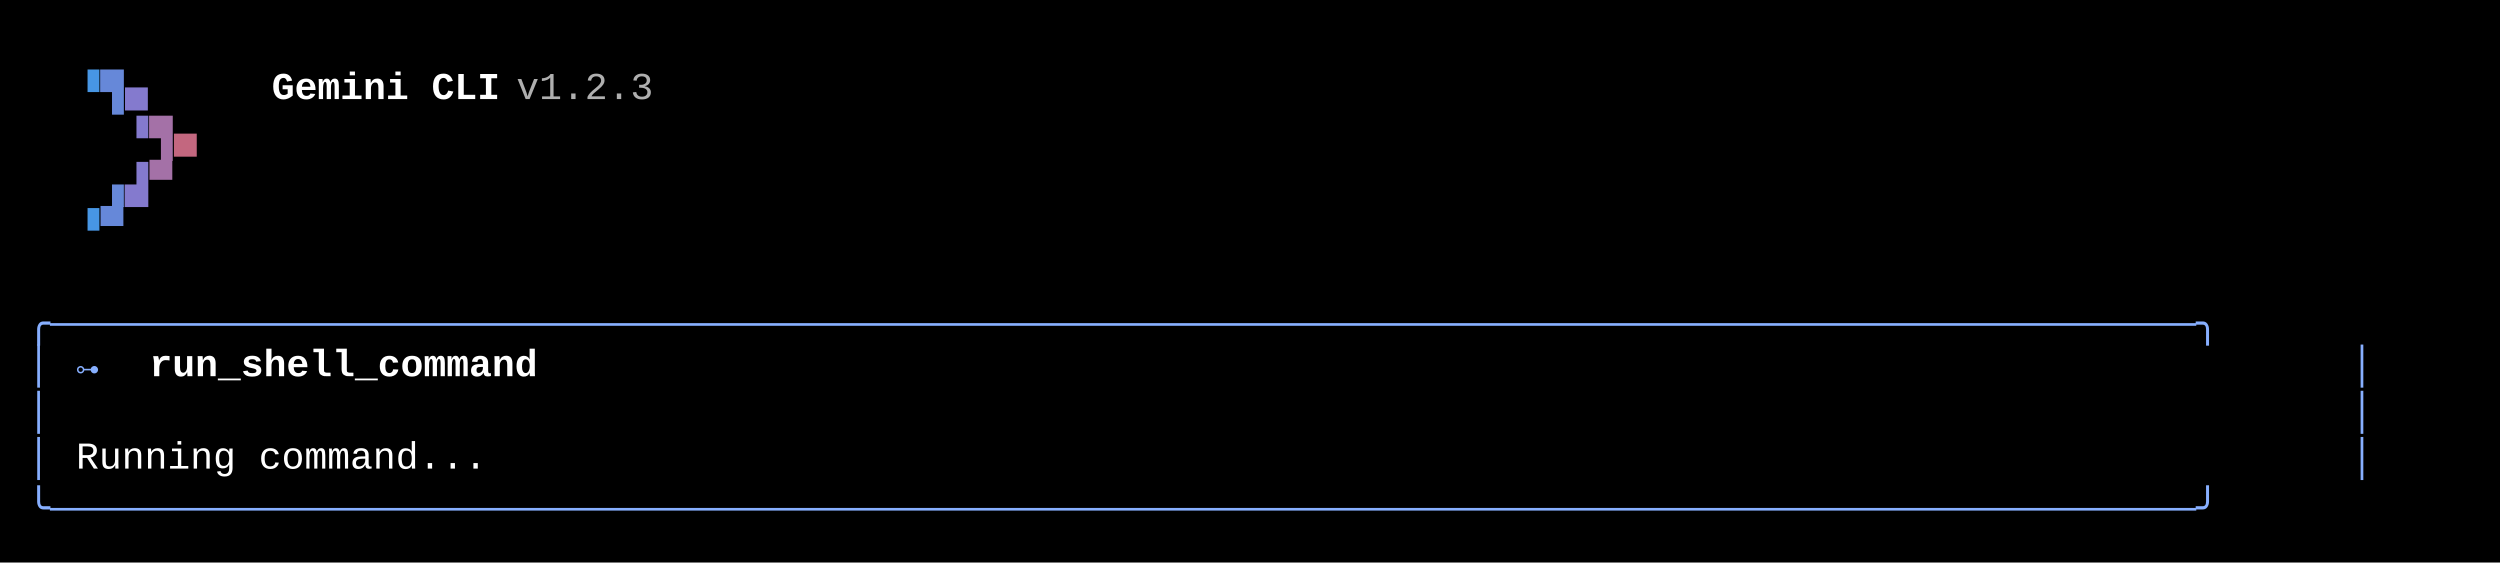
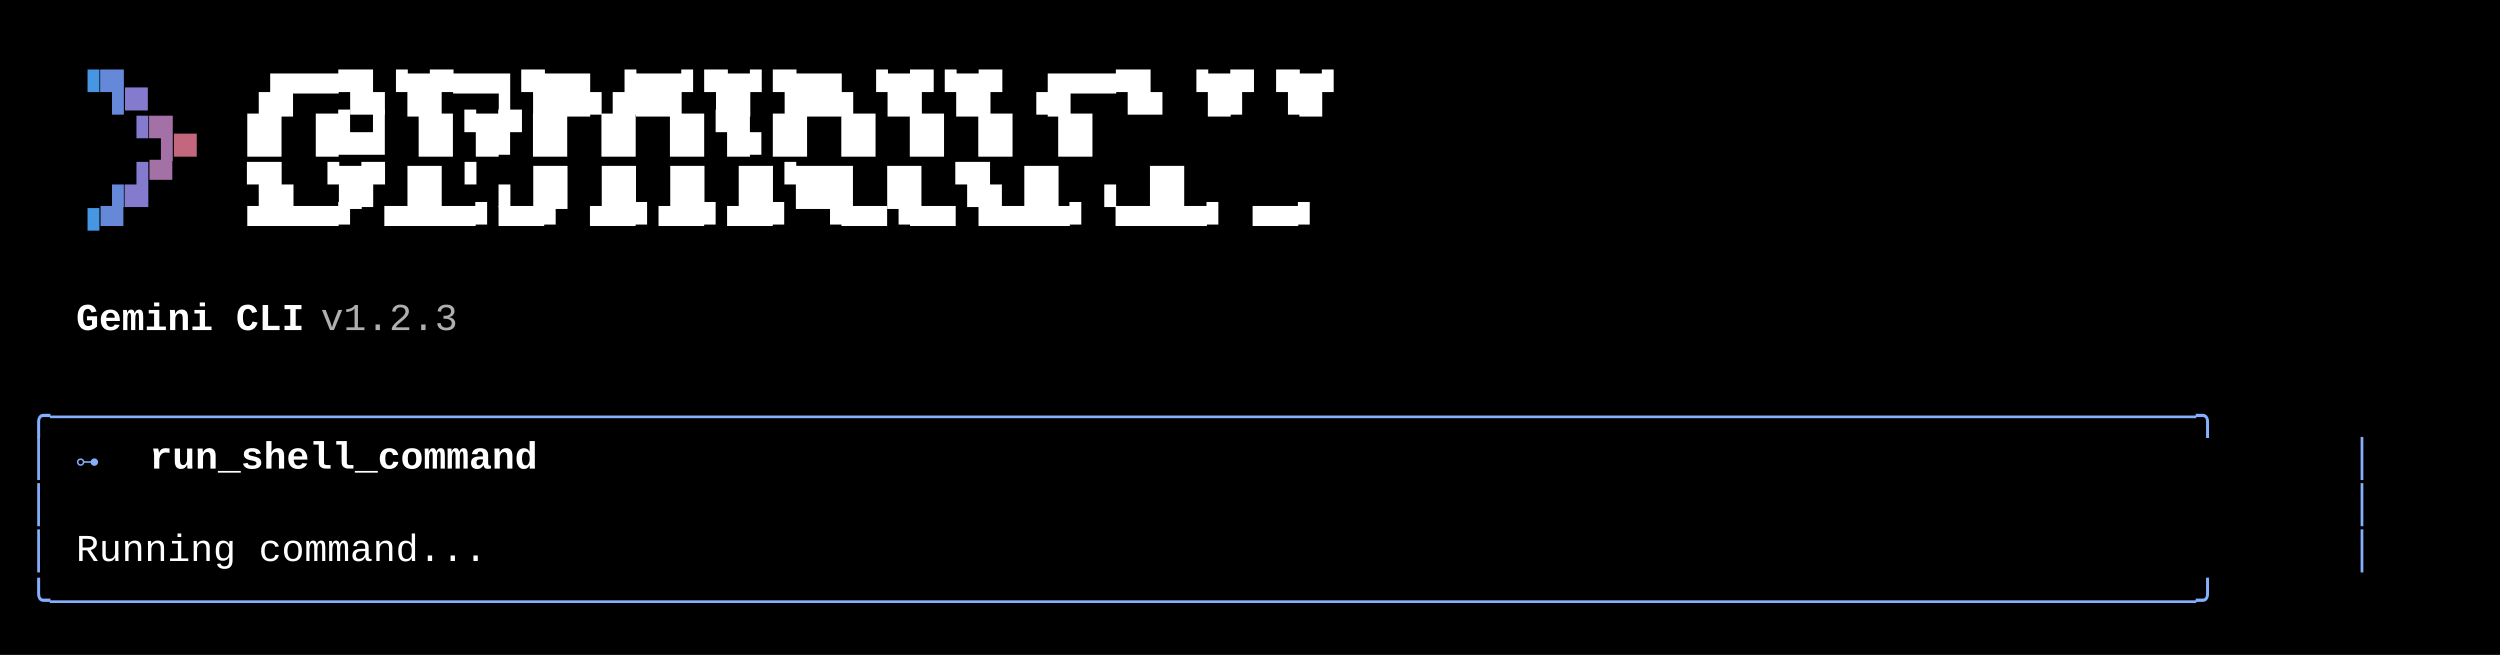
- <svg xmlns="http://www.w3.org/2000/svg" width="920" height="207" viewBox="0 0 920 207">
+ <svg xmlns="http://www.w3.org/2000/svg" width="920" height="241" viewBox="0 0 920 241">
  <style>
    text { font-family: Consolas, "Courier New", monospace; font-size: 14px; dominant-baseline: text-before-edge; white-space: pre; }
  </style>
-   <rect width="920" height="207" fill="#000000" />
+   <rect width="920" height="241" fill="#000000" />
  <g transform="translate(10, 10)">
    <text x="18" y="19" fill="#4796e4" textLength="9" lengthAdjust="spacingAndGlyphs">▝</text>
    <text x="27" y="19" fill="#6688d9" textLength="9" lengthAdjust="spacingAndGlyphs">▜</text>
    <text x="36" y="19" fill="#847ace" textLength="9" lengthAdjust="spacingAndGlyphs">▄</text>
-     <text x="90" y="19" fill="#ffffff" textLength="90" lengthAdjust="spacingAndGlyphs" font-weight="bold">Gemini CLI</text>
-     <text x="180" y="19" fill="#afafaf" textLength="63" lengthAdjust="spacingAndGlyphs"> v1.2.3</text>
+     <text x="81" y="19" fill="#ffffff" textLength="477" lengthAdjust="spacingAndGlyphs">▗█▀▀▜▙▝█▛▀▀▌▜██▖▟██▘▜█▘▜██▖▝█▛▝█▛   ▗█▀▀▜▙ ▝█▛    ▜█▘</text>
    <text x="36" y="36" fill="#847ace" textLength="9" lengthAdjust="spacingAndGlyphs">▝</text>
    <text x="45" y="36" fill="#a471a7" textLength="9" lengthAdjust="spacingAndGlyphs">▜</text>
    <text x="54" y="36" fill="#c3677f" textLength="9" lengthAdjust="spacingAndGlyphs">▄</text>
+     <text x="81" y="36" fill="#ffffff" textLength="477" lengthAdjust="spacingAndGlyphs">█▌     █▙▟  ▐█▝█▛▐█ ▐█ ▐█▝█▖█▌ █▌   █▌     █▌     ▐█ </text>
    <text x="27" y="53" fill="#6688d9" textLength="9" lengthAdjust="spacingAndGlyphs">▗</text>
    <text x="36" y="53" fill="#847ace" textLength="9" lengthAdjust="spacingAndGlyphs">▟</text>
    <text x="45" y="53" fill="#a471a7" textLength="9" lengthAdjust="spacingAndGlyphs">▀</text>
+     <text x="81" y="53" fill="#ffffff" textLength="468" lengthAdjust="spacingAndGlyphs">▜▙ ▝█▛ █▌▝ ▖▐█   ▐█ ▐█ ▐█▝██▌ █▌   ▜▙     █▌  ▗  ▐█ </text>
    <text x="18" y="70" fill="#4796e4" textLength="9" lengthAdjust="spacingAndGlyphs">▝</text>
    <text x="27" y="70" fill="#6688d9" textLength="9" lengthAdjust="spacingAndGlyphs">▀</text>
-     <text x="0" y="104" fill="#87afff" textLength="864" lengthAdjust="spacingAndGlyphs">╭──────────────────────────────────────────────────────────────────────────────────────────────╮</text>
-     <text x="0" y="121" fill="#87afff" textLength="9" lengthAdjust="spacingAndGlyphs">│</text>
-     <text x="18" y="121" fill="#87afff" textLength="9" lengthAdjust="spacingAndGlyphs">⊶</text>
-     <text x="45" y="121" fill="#ffffff" textLength="153" lengthAdjust="spacingAndGlyphs" font-weight="bold">run_shell_command</text>
-     <text x="855" y="121" fill="#87afff" textLength="9" lengthAdjust="spacingAndGlyphs">│</text>
-     <text x="0" y="138" fill="#87afff" textLength="9" lengthAdjust="spacingAndGlyphs">│</text>
-     <text x="855" y="138" fill="#87afff" textLength="9" lengthAdjust="spacingAndGlyphs">│</text>
+     <text x="81" y="70" fill="#ffffff" textLength="468" lengthAdjust="spacingAndGlyphs"> ▀▀▀▀▘ ▀▀▀▀▘▀▀▘  ▀▀▘▀▀▘▀▀▘ ▝▀▀▝▀▀    ▀▀▀▀▘ ▀▀▀▀▘ ▀▀▘</text>
+     <text x="18" y="104" fill="#ffffff" textLength="90" lengthAdjust="spacingAndGlyphs" font-weight="bold">Gemini CLI</text>
+     <text x="108" y="104" fill="#afafaf" textLength="63" lengthAdjust="spacingAndGlyphs"> v1.2.3</text>
+     <text x="0" y="138" fill="#87afff" textLength="864" lengthAdjust="spacingAndGlyphs">╭──────────────────────────────────────────────────────────────────────────────────────────────╮</text>
    <text x="0" y="155" fill="#87afff" textLength="9" lengthAdjust="spacingAndGlyphs">│</text>
-     <text x="18" y="155" fill="#ffffff" textLength="162" lengthAdjust="spacingAndGlyphs">Running command...</text>
+     <text x="18" y="155" fill="#87afff" textLength="9" lengthAdjust="spacingAndGlyphs">⊶</text>
+     <text x="45" y="155" fill="#ffffff" textLength="153" lengthAdjust="spacingAndGlyphs" font-weight="bold">run_shell_command</text>
    <text x="855" y="155" fill="#87afff" textLength="9" lengthAdjust="spacingAndGlyphs">│</text>
-     <text x="0" y="172" fill="#87afff" textLength="864" lengthAdjust="spacingAndGlyphs">╰──────────────────────────────────────────────────────────────────────────────────────────────╯</text>
+     <text x="0" y="172" fill="#87afff" textLength="9" lengthAdjust="spacingAndGlyphs">│</text>
+     <text x="855" y="172" fill="#87afff" textLength="9" lengthAdjust="spacingAndGlyphs">│</text>
+     <text x="0" y="189" fill="#87afff" textLength="9" lengthAdjust="spacingAndGlyphs">│</text>
+     <text x="18" y="189" fill="#ffffff" textLength="162" lengthAdjust="spacingAndGlyphs">Running command...</text>
+     <text x="855" y="189" fill="#87afff" textLength="9" lengthAdjust="spacingAndGlyphs">│</text>
+     <text x="0" y="206" fill="#87afff" textLength="864" lengthAdjust="spacingAndGlyphs">╰──────────────────────────────────────────────────────────────────────────────────────────────╯</text>
  </g>
</svg>
